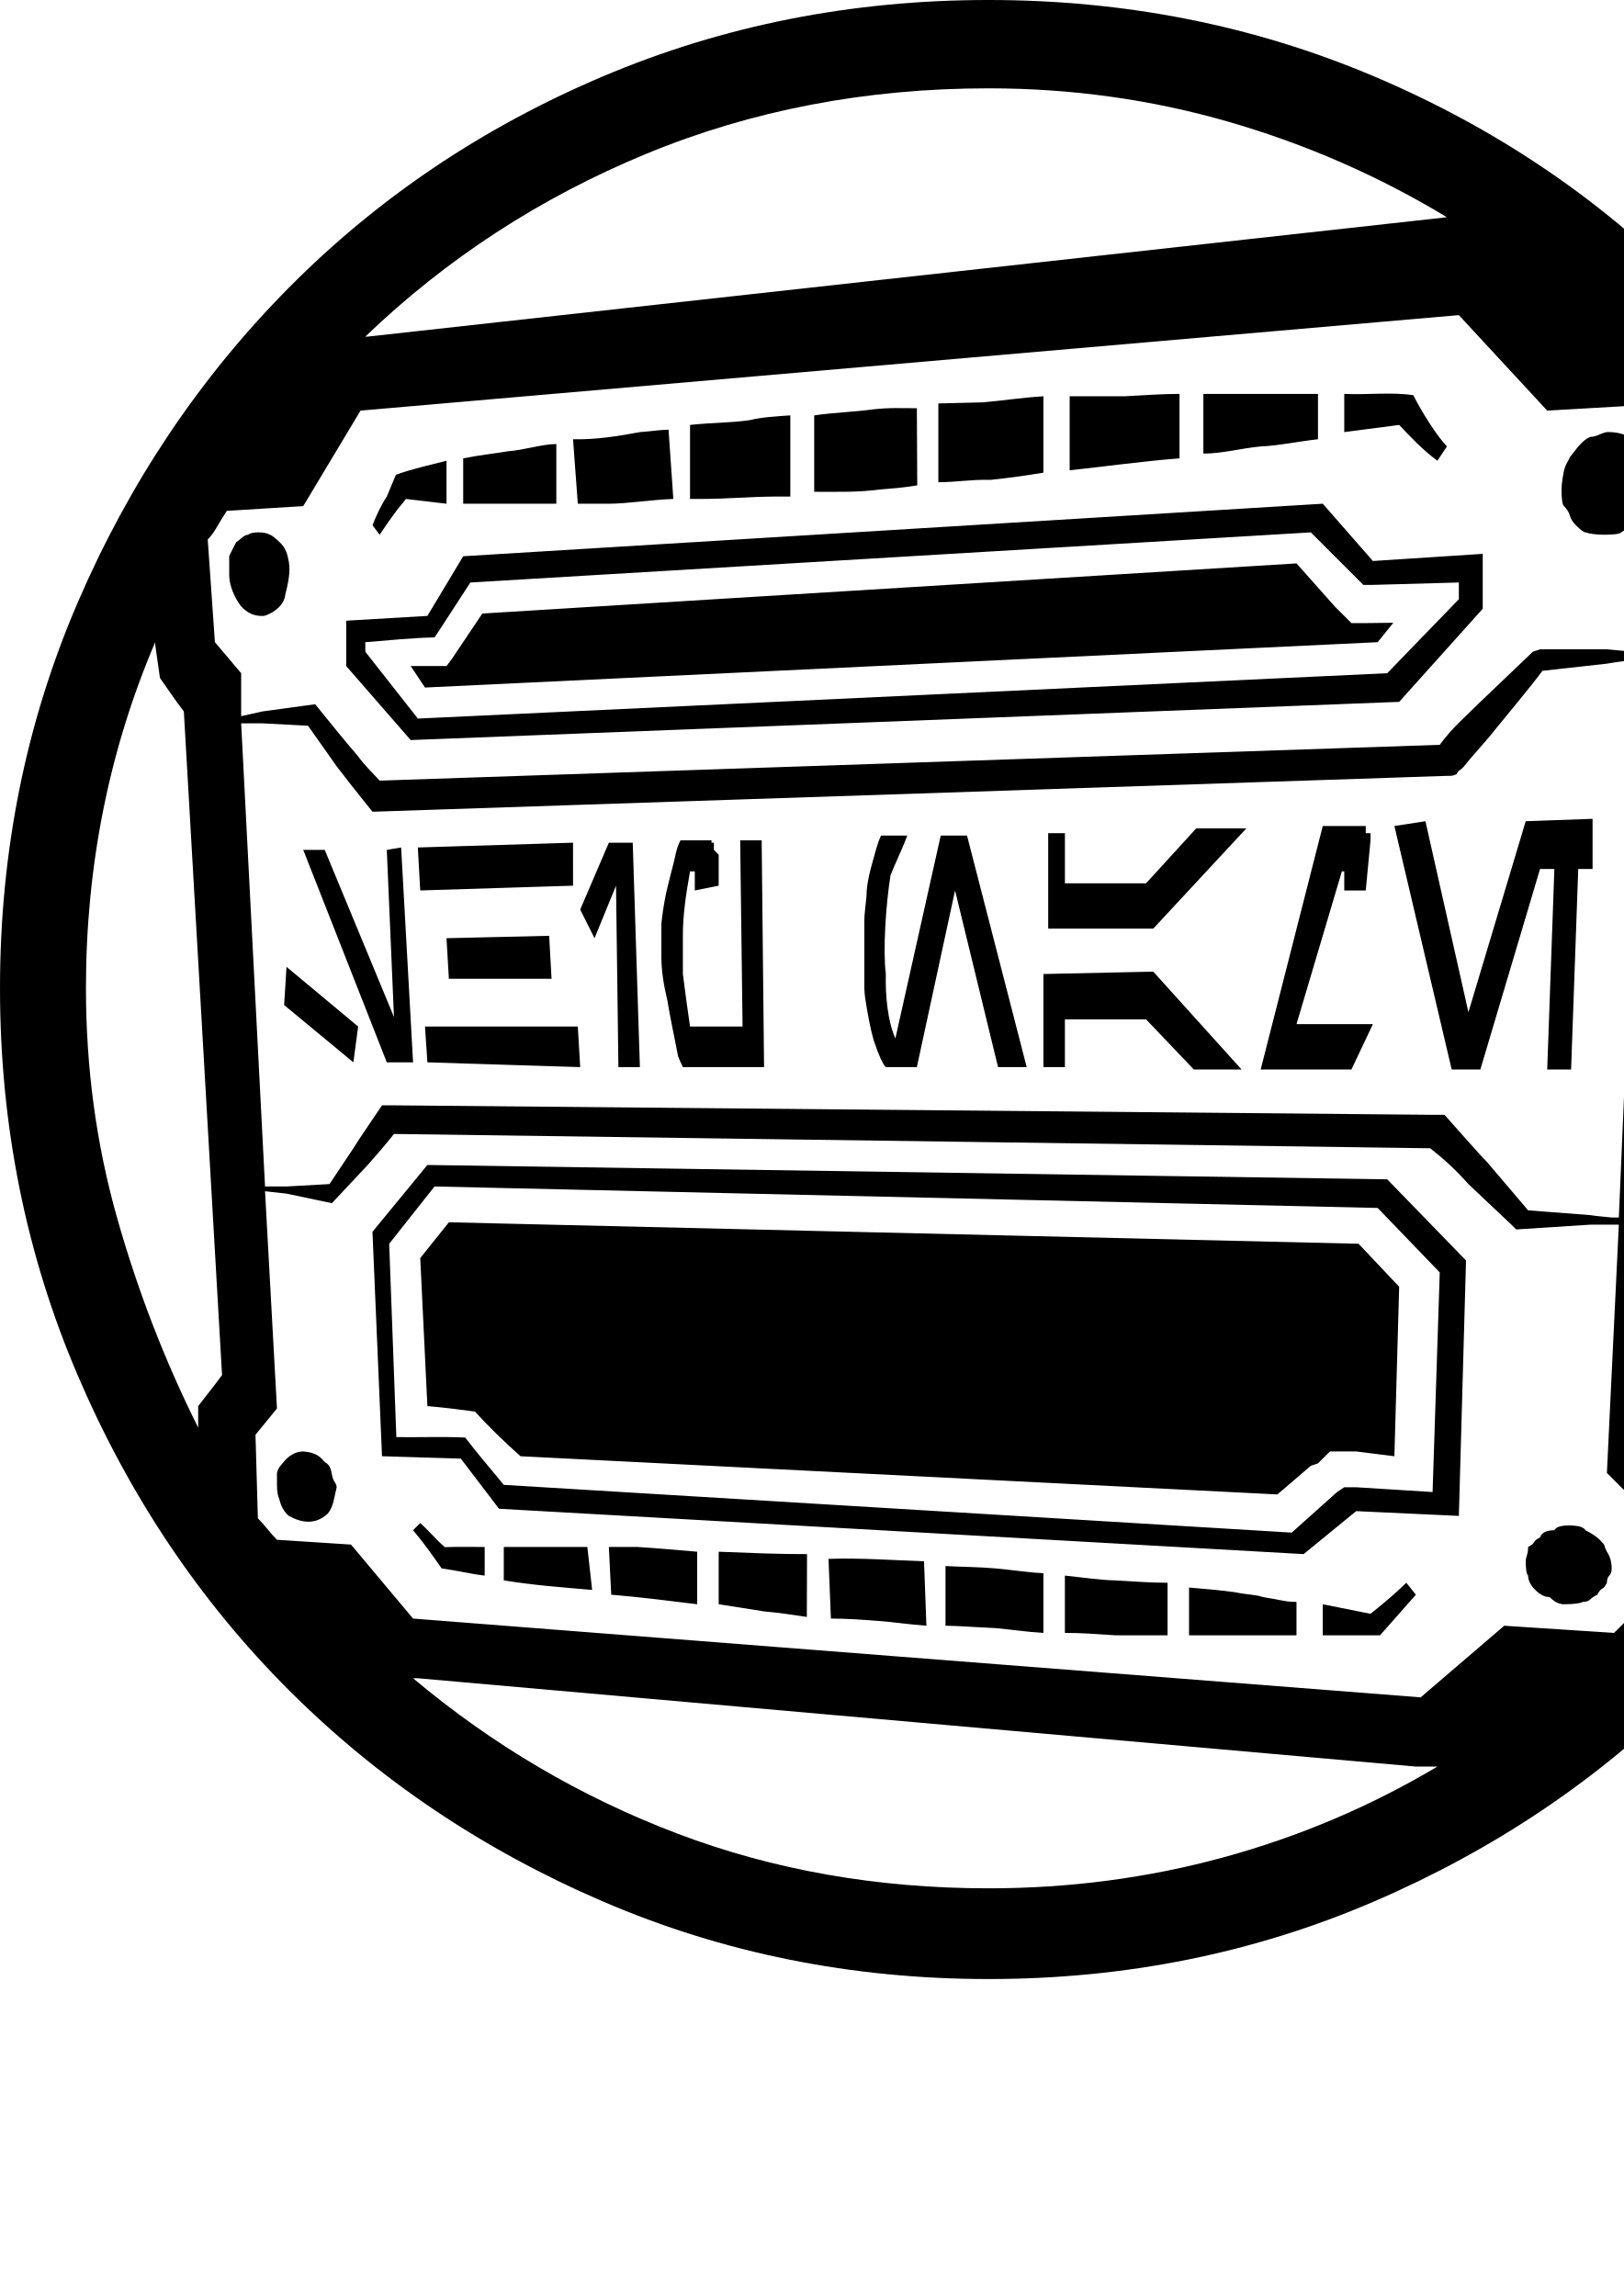
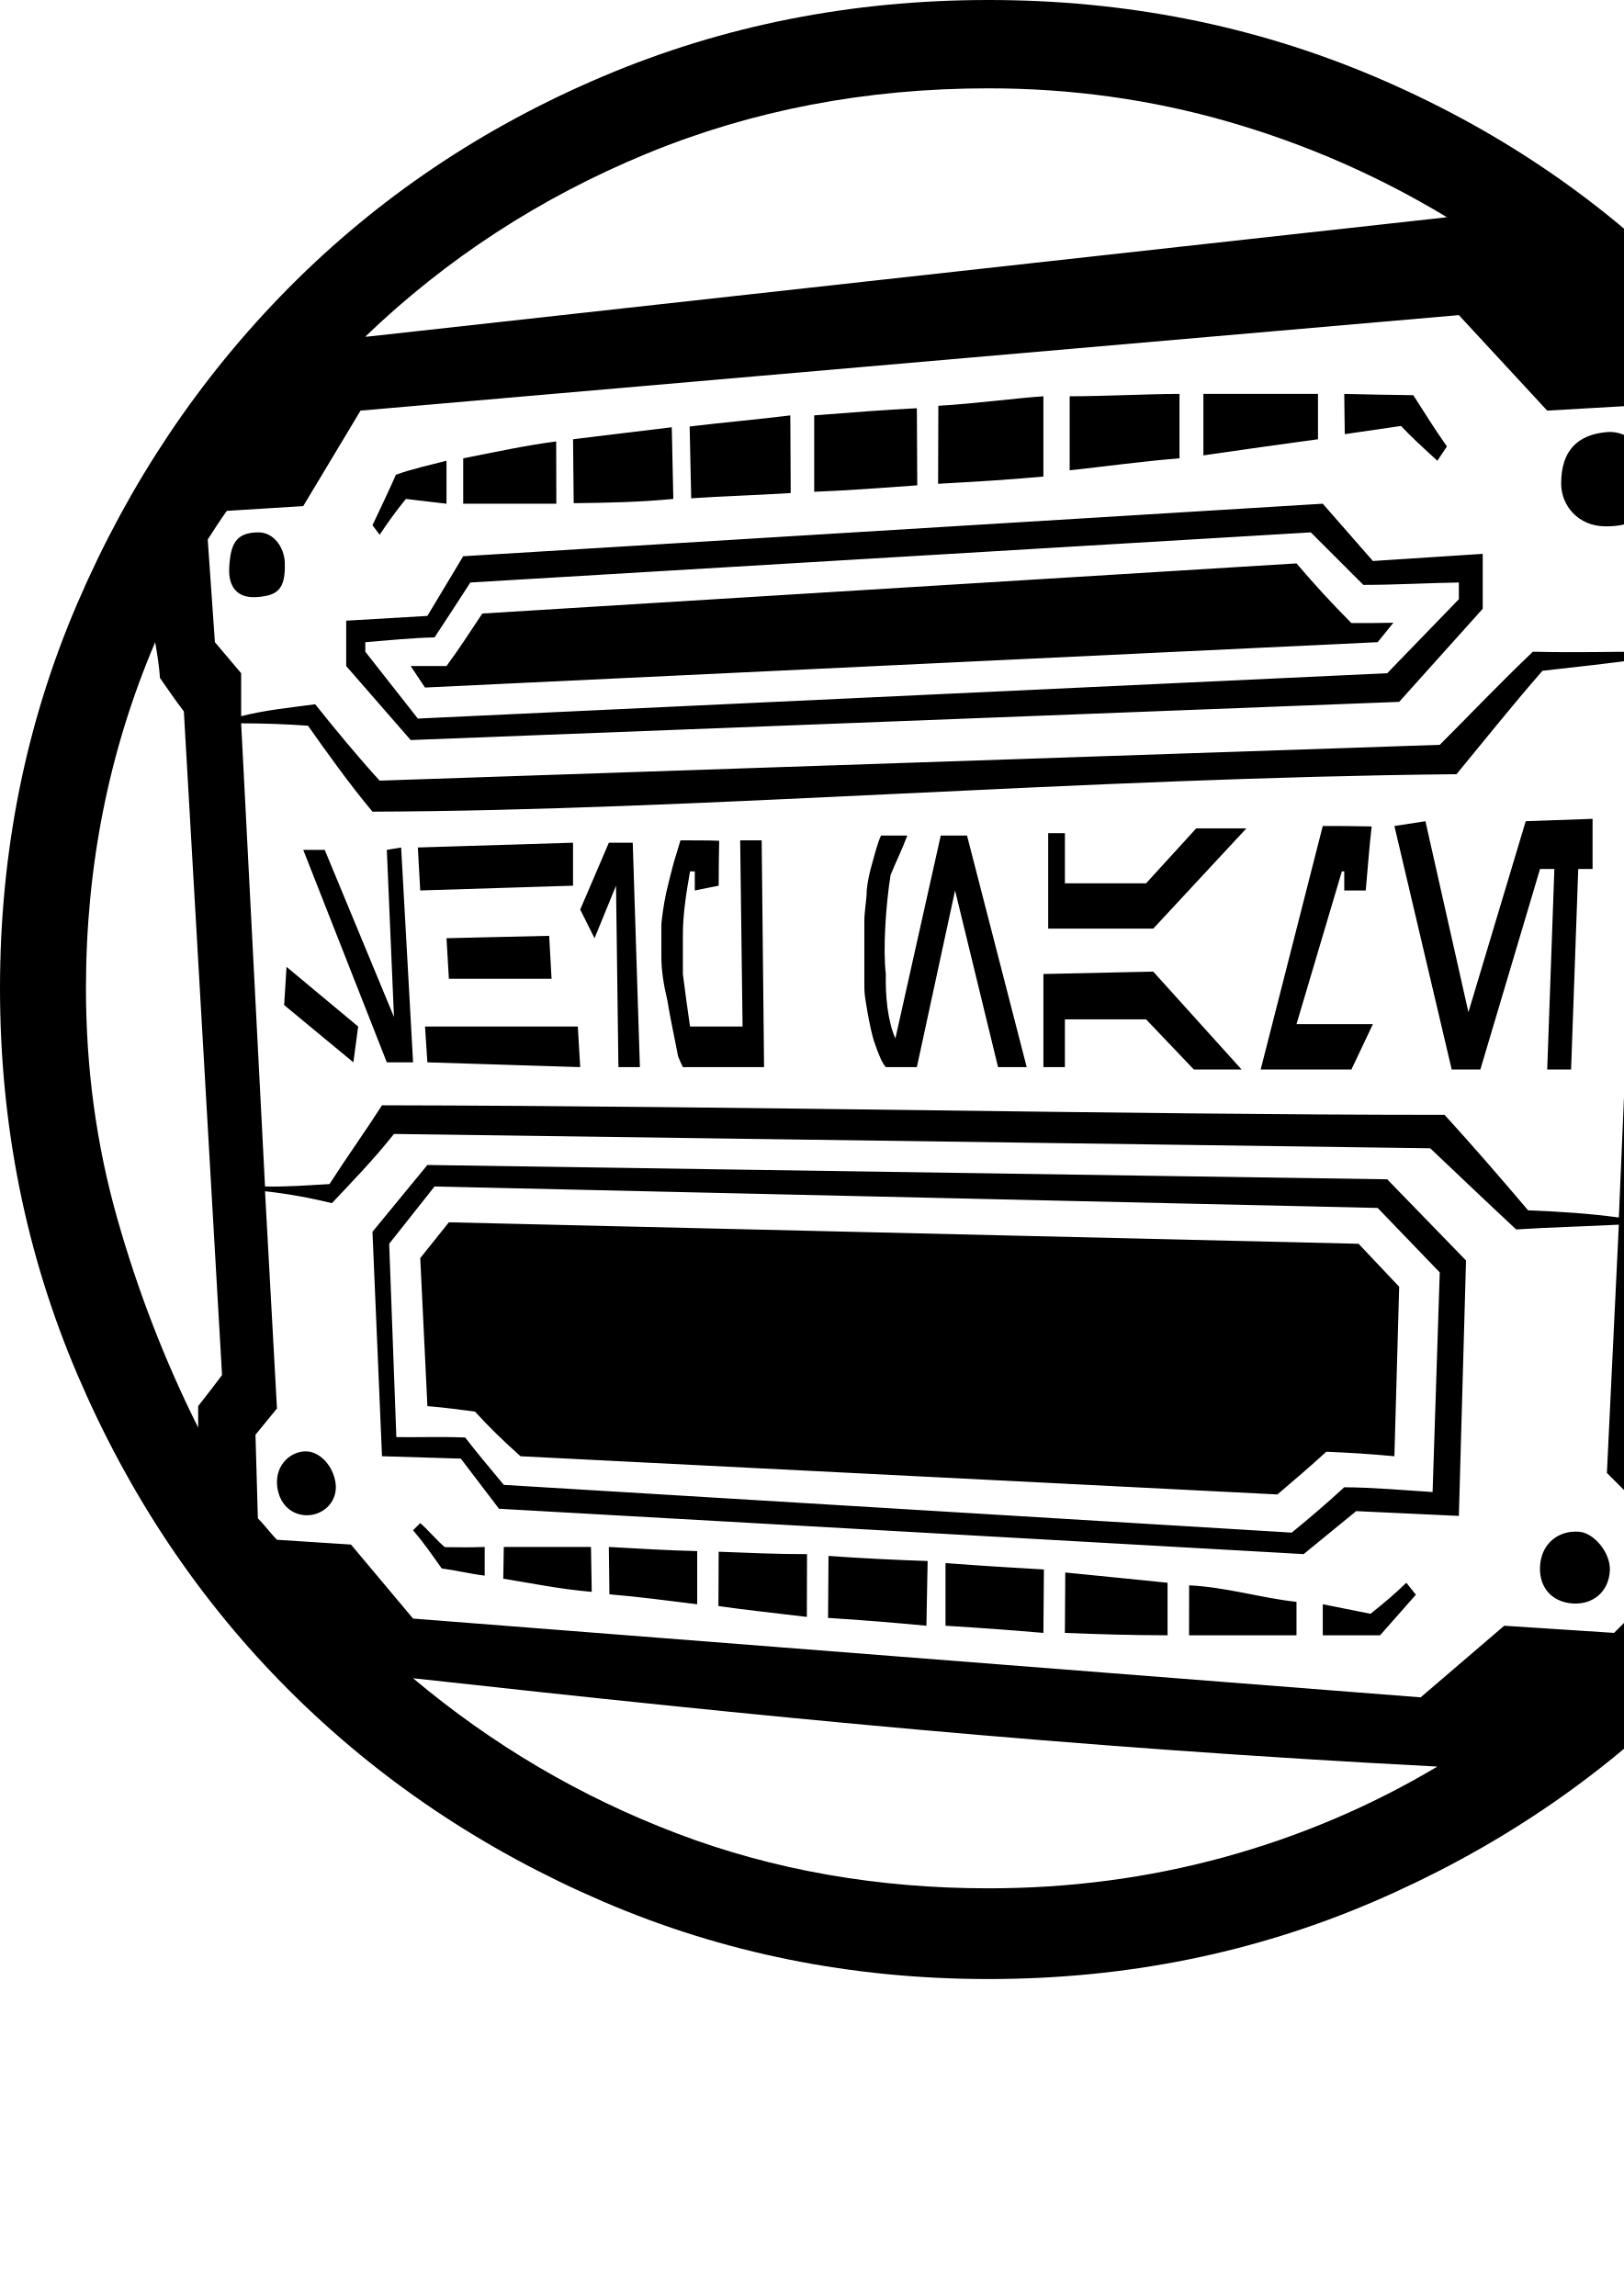
<svg xmlns="http://www.w3.org/2000/svg" width="210mm" height="297mm" viewBox="0 0 210 297" version="1.1" id="svg918">
  <defs id="defs912" />
  <g id="layer1">
-     <path d="m 49.1,69.173 -0.926,-1.235 c 0.516,-1.292 1.103,-2.58 1.853,-3.706 0.417,-0.943 0.863,-2.114 1.176,-2.816 2.12,-0.779 4.359,-1.241 6.544,-1.816 v 5.559 l -5.25,-0.618 c -0.204,0.31 -1.037,1.256 -1.244,1.564 -0.684,0.913 -1.266,1.736 -2.153,3.068 z M 154.712,107.156 h 6.485 l -12.043,12.97 h -13.587 v -12.352 h 2.162 v 6.485 h 10.499 z M 54.967,88.936 53.115,86.157 h 4.632 c 0.564,-0.695 1.056,-1.436 1.542,-2.185 l 3.09,-4.608 105.303,-6.485 4.941,5.559 0.926,0.926 1.235,1.235 c 1.217,0.029 1.763,-0.008 2.712,-0.008 l 2.712,-0.033 -2.028,2.512 z m 4.941,-23.778 v -5.867 c 2.126,-0.423 3.941,-0.612 5.867,-0.926 1.922,-0.129 4.367,-0.926 6.176,-0.926 v 7.72 h -5.559 z m 107.773,67.32 h 9.882 l -2.779,5.867 h -11.735 l 8.029,-31.498 h 5.25 0.309 v 0.309 0.618 h 0.618 v 0.309 0.618 l -0.618,6.485 h -2.779 v -2.47 h -0.309 z M 31.189,78.437 c -0.914,-1.169 -1.534,-2.761 -1.544,-4.014 v -2.47 c 0.374,-0.865 0.62,-1.231 0.926,-1.853 0.597,-0.326 0.943,-0.921 1.544,-0.926 0.206,-0.206 0.618,-0.309 1.235,-0.309 0.812,-0.011 1.133,0.096 1.639,0.331 0.44,0.204 1.141,0.905 1.141,0.905 0.85,0.776 1.077,1.671 1.235,2.625 0.229,1.379 -0.171,2.996 -0.463,4.169 -0.122,1.287 -1.31,2.229 -2.316,2.625 -0.206,0.103 -0.412,0.154 -0.618,0.154 -1.246,0.034 -2.064,-0.486 -2.779,-1.235 z m 166.138,27.793 8.647,-0.309 v 6.485 h -1.853 l -0.926,25.94 h -3.088 l 0.926,-25.94 h -1.853 l -7.72,25.94 h -3.706 l -7.411,-31.498 4.014,-0.618 5.559,24.704 z m -16.367,-51.262 -7.103,0.926 v -4.941 c 2.9,0.138 6.199,-0.258 8.932,0.167 1.03,2.074 3.018,5.237 4.347,6.627 l -1.235,1.853 c -1.863,-1.371 -3.584,-3.197 -4.941,-4.632 z m 22.852,12.97 c -0.412,-0.412 -0.669,-0.823 -0.772,-1.235 -0.103,-0.412 -0.36,-0.823 -0.772,-1.235 -0.206,-0.206 -0.309,-0.926 -0.309,-2.162 0,-0.412 0.051,-0.926 0.154,-1.544 0.103,-0.618 0.161,-0.965 0.343,-1.45 0.156,-0.414 0.48,-0.867 0.583,-1.175 0.793,-0.99 1.583,-2.193 2.625,-2.625 0.831,0.018 1.385,-0.506 2.162,-0.618 0.981,-0.03 2.069,0.156 2.779,0.618 1.447,0.207 1.628,1.303 2.47,2.162 0.206,0.206 0.412,0.515 0.618,0.926 0.412,0.618 0.618,1.441 0.618,2.47 0,0.412 -0.103,0.926 -0.309,1.544 -0.206,0.618 -0.309,1.132 -0.309,1.544 -0.206,0.412 -0.412,0.721 -0.618,0.926 -0.206,0.206 -0.412,0.515 -0.618,0.926 -0.412,0.412 -0.823,0.721 -1.235,0.926 -0.412,0.206 -0.926,0.515 -1.544,0.926 -0.206,0.206 -0.926,0.309 -2.162,0.309 -1.029,0 -1.853,-0.103 -2.47,-0.309 -0.206,0 -0.618,-0.309 -1.235,-0.926 z m -54.659,57.747 11.426,12.661 h -6.176 l -6.176,-6.485 h -10.499 v 6.176 h -2.779 v -12.043 z m 6.485,-67.011 v -7.72 h 7.411 7.411 v 5.867 c -2.422,0.254 -5.189,0.853 -7.411,0.926 -2.763,0.281 -4.992,0.926 -7.411,0.926 z m -50.335,4.941 v -9.882 c 2.708,-0.387 5.026,-0.431 7.566,-0.772 2.189,-0.258 3.736,-0.154 5.713,-0.154 l 0.05,9.974 c -2.065,0.34 -3.118,0.392 -4.682,0.526 -3.011,0.394 -5.553,0.309 -8.647,0.309 z m -30.572,1.544 -0.618,-8.338 c 2.947,0.069 5.977,-0.421 8.647,-0.926 1.637,-0.117 2.627,-0.306 3.706,-0.309 l 0.618,8.955 c -2.857,0.098 -5.956,0.62 -8.338,0.618 z M 89.245,64.54 v -9.573 c 2.638,-0.298 5.17,-0.253 7.72,-0.618 1.538,-0.394 3.666,-0.51 5.25,-0.618 v 10.499 h -1.853 c -3.567,0.024 -6.366,0.309 -9.573,0.309 z m 32.116,-2.162 V 52.188 l 5.763,-0.142 c 3.068,-0.268 4.638,-0.58 7.825,-0.785 v 9.882 c -2.656,0.429 -3.896,0.61 -6.794,0.926 -2.602,-0.059 -4.488,0.309 -6.794,0.309 z m 16.984,-1.544 v -9.573 h 7.103 c 2.911,-0.147 4.814,-0.309 7.103,-0.309 v 8.338 c -4.849,0.373 -9.887,1.092 -14.205,1.544 z M 44.777,86.157 v -5.867 l 10.499,-0.618 4.632,-7.72 111.17,-6.794 6.485,7.411 14.205,-0.926 v 7.103 l -10.808,12.043 -127.846,4.941 z m 2.47,-3.088 v 1.235 l 6.794,8.647 125.375,-5.867 9.264,-9.573 V 75.349 l -11.117,0.309 h -1.235 l -0.926,-0.926 -5.867,-5.867 -108.7,6.485 -4.014,6.176 -0.618,0.926 c -2.989,0.06 -5.974,0.388 -8.955,0.618 z m 57.129,117.964 -0.024,8.125 c -1.814,-0.263 -3.327,-0.514 -5.535,-0.714 -3.003,-0.466 -3.918,-0.643 -5.867,-0.926 v -6.794 c 4.097,0.161 7.759,0.32 11.426,0.309 z m 15.131,0.926 0.309,8.338 c -2.532,-0.191 -4.113,-0.463 -6.176,-0.618 -2.056,-0.154 -4.046,-0.309 -6.176,-0.309 l -0.309,-7.72 c 4.097,-0.155 8.804,0.199 12.352,0.309 z m 31.498,2.779 v 6.794 h -6.794 c -2.456,-0.161 -4.244,-0.309 -6.485,-0.309 v -7.411 c 2.039,0.217 4.852,0.602 6.485,0.618 2.567,0.139 4.466,0.309 6.794,0.309 z m -16.058,-1.235 v 7.72 c -2.505,-0.163 -3.054,-0.31 -6.176,-0.618 -2.533,-0.111 -4.733,-0.29 -6.485,-0.309 v -7.72 c 2.304,0.124 4.257,0.111 6.485,0.309 2.228,0.198 3.951,0.499 6.176,0.618 z m -72.261,-3.397 v 3.706 c -1.86,-0.219 -3.466,-0.643 -5.559,-0.926 -1.259,-1.776 -2.296,-3.296 -3.706,-4.941 l 0.926,-0.926 c 1.121,0.972 2.052,2.156 3.184,3.112 1.716,-0.056 3.436,-0.024 5.154,-0.024 z m 13.279,0 0.618,5.559 c -4.228,-0.367 -7.43,-0.591 -11.426,-1.235 v -4.323 h 7.72 z m 14.205,0.618 v 6.794 c -3.913,-0.469 -6.999,-0.89 -11.117,-1.235 l -0.309,-6.176 h 3.706 c 3.298,0.212 4.446,0.35 7.72,0.618 z m 77.51,6.485 v 4.323 h -6.485 -7.411 v -6.176 c 2.219,0.186 4.067,0.343 6.022,0.618 1.338,0.301 2.458,0.262 3.551,0.618 2.813,0.454 2.848,0.618 4.323,0.618 z m 11.735,-54.659 10.191,10.499 -0.926,33.042 -13.279,-0.618 -6.794,5.559 -104.068,-5.867 -4.941,-6.485 -10.191,-0.309 -1.235,-29.028 7.103,-8.647 z m 6.794,12.043 -8.029,-8.338 -121.978,-2.779 -5.867,7.411 0.926,25.013 c 2.969,0.037 5.94,-0.076 8.906,0.051 1.601,2.09 3.316,4.093 4.99,6.125 l 101.906,6.176 5.867,-5.25 0.926,-0.618 h 1.544 l 9.882,0.618 z M 42.009,189.144 c 1.071,0.523 0.722,1.697 1.223,2.47 0.206,0.309 0.309,0.566 0.309,0.772 -0.321,1.256 -0.385,2.504 -1.151,3.41 -1.609,1.473 -3.336,1.221 -5.025,0.295 -0.658,-0.499 -1.068,-1.395 -1.235,-2.162 -0.206,-0.412 -0.309,-1.029 -0.309,-1.853 v -1.544 c 0.206,-0.823 0.593,-1.042 0.832,-1.377 0.679,-0.857 1.553,-1.392 2.565,-1.402 1.704,0.129 2.255,0.736 2.791,1.39 z m 139.877,15.594 1.235,1.544 c -1.517,1.71 -3.254,3.671 -4.632,5.25 h -7.411 v -4.014 l 6.176,1.235 c 1.982,-1.582 3.153,-2.589 4.632,-4.014 z m -6.176,-43.85 5.25,5.559 -0.618,21.925 -4.941,-0.618 h -1.544 -1.853 l -1.544,1.544 -0.926,0.309 -4.323,3.706 -97.891,-4.941 c -2.037,-1.795 -4.217,-3.929 -5.891,-5.775 -2.057,-0.27 -3.954,-0.527 -6.152,-0.71 l -0.926,-19.146 3.706,-4.632 z m -101.597,-46.321 -19.764,0.618 -0.309,-5.559 20.072,-0.618 z m 0.618,18.22 0.309,5.25 -19.764,-0.618 -0.309,-4.632 z m 7.103,-23.778 0.926,29.028 h -2.779 l -0.309,-23.469 -2.779,6.794 -1.853,-3.706 3.706,-8.647 z m 125.066,90.171 c 0.412,0.412 0.618,0.669 0.618,0.772 0,0.103 0.103,0.36 0.309,0.772 0.412,0.618 0.618,1.338 0.618,2.162 0,0.412 -0.103,0.721 -0.309,0.926 -0.206,0.206 -0.309,0.515 -0.309,0.926 -0.206,0.412 -0.412,0.669 -0.618,0.772 -0.206,0.103 -0.412,0.36 -0.618,0.772 -0.412,0.206 -0.721,0.412 -0.926,0.618 -0.206,0.206 -0.515,0.309 -0.926,0.309 -0.412,0.206 -1.235,0.309 -2.47,0.309 -0.618,0 -1.235,-0.309 -1.853,-0.926 -0.618,0 -1.235,-0.309 -1.853,-0.926 -0.618,-0.618 -0.926,-1.235 -0.926,-1.853 -0.206,-0.206 -0.309,-0.823 -0.309,-1.853 0,-0.206 0.051,-0.463 0.154,-0.772 0.103,-0.309 0.154,-0.669 0.154,-1.081 0.412,-0.206 0.669,-0.412 0.772,-0.618 0.103,-0.206 0.36,-0.412 0.772,-0.618 0.206,-0.618 0.823,-0.926 1.853,-0.926 0.206,-0.412 0.823,-0.618 1.853,-0.618 1.235,0 1.956,0.206 2.162,0.618 0.823,0.412 1.441,0.823 1.853,1.235 z m -149.153,-77.819 13.279,-0.309 0.309,5.559 H 58.055 Z m -5.867,-11.735 1.544,27.793 h -3.397 l -10.808,-27.484 h 2.779 l 8.955,21.616 -0.926,-21.616 z m 46.63,-0.926 0.309,29.337 H 88.318 c -0.206,-0.412 -0.412,-0.875 -0.618,-1.39 -0.449,-2.393 -1.017,-4.917 -1.39,-7.257 -0.507,-2.096 -0.761,-3.883 -0.772,-5.559 v -4.323 c 0.128,-1.174 0.233,-2.112 0.618,-4.014 0.317,-1.297 0.589,-2.478 0.926,-3.706 0.285,-1.036 0.309,-1.853 0.926,-3.088 h 4.014 v 0.309 h 0.309 v 0.618 0.309 l 0.618,0.618 v 4.014 l -3.088,0.618 v -2.47 H 89.245 c -0.506,2.871 -0.938,5.644 -0.926,8.338 v 2.779 2.162 c 0.33,2.533 0.565,4.383 0.926,6.794 h 6.794 l -0.309,-24.087 z m 26.557,-0.618 7.72,29.954 h -3.706 l -5.559,-22.852 -4.941,22.852 h -4.014 c -0.412,-0.412 -0.926,-1.544 -1.544,-3.397 -0.507,-1.724 -0.826,-3.648 -1.081,-5.25 -0.103,-0.618 -0.154,-1.235 -0.154,-1.853 v -4.323 -4.014 c 4.2e-4,-1.372 0.306,-2.82 0.309,-4.014 0.158,-1.857 0.78,-3.737 1.235,-5.404 0.206,-0.721 0.412,-1.287 0.618,-1.698 h 3.397 c -0.733,1.929 -1.517,3.493 -2.162,5.095 -0.63,3.897 -1.003,9.7 -0.618,12.815 -0.074,2.804 0.241,6.098 1.235,8.338 l 5.867,-26.248 z m -88.01,16.984 9.264,7.72 -0.618,4.632 -8.955,-7.411 z M 127.846,0 c 17.705,0 34.329,3.294 49.872,9.882 15.543,6.588 29.079,15.698 40.608,27.329 11.529,11.632 20.69,25.219 27.484,40.762 C 252.603,93.517 256,110.141 256,127.846 c 0,17.705 -3.397,34.38 -10.191,50.027 -6.794,15.646 -15.955,29.234 -27.484,40.762 -11.529,11.529 -25.065,20.639 -40.608,27.329 C 162.174,252.655 145.55,256 127.846,256 110.141,256 93.517,252.655 77.973,245.964 62.43,239.273 48.894,230.163 37.365,218.635 25.837,207.106 16.727,193.518 10.036,177.872 3.345,162.226 0,145.55 0,127.846 0,110.141 3.345,93.517 10.036,77.973 16.727,62.43 25.837,48.843 37.365,37.211 48.894,25.579 62.43,16.47 77.973,9.882 93.517,3.294 110.141,0 127.846,0 Z m 0,11.426 c -15.852,0 -30.623,2.831 -44.314,8.492 -13.69,5.661 -25.785,13.536 -36.285,23.624 h 0.309 L 187.136,28.101 c -8.852,-5.353 -18.271,-9.47 -28.256,-12.352 -9.985,-2.882 -20.33,-4.323 -31.035,-4.323 z M 29.337,66.084 c -0.412,0.618 -0.823,1.287 -1.235,2.007 -0.412,0.721 -0.823,1.287 -1.235,1.698 l 0.926,13.279 3.397,4.014 v 5.559 l 2.779,-0.618 6.794,-0.926 c 1.364,1.698 3.984,4.934 5.45,6.61 0.991,1.36 1.895,2.182 2.888,3.272 L 186.21,96.347 c 1.536,-2.147 3.506,-3.814 5.25,-5.559 l 6.794,-6.485 0.926,-0.309 h 8.647 c 1.698,0.165 3.029,0.309 4.632,0.309 l 0.309,-5.867 5.25,-5.867 0.309,-16.984 c -0.206,-1.029 -0.926,-2.162 -2.162,-3.397 L 200.106,53.115 188.68,40.762 46.63,53.115 39.218,65.467 Z m 178.49,19.764 -8.338,0.926 c -1.255,1.723 -5.066,6.321 -6.056,7.531 -1.226,1.573 -3.094,3.553 -3.825,4.512 -0.732,0.959 -0.875,0.654 -1.234,1.33 -0.516,0.244 -0.684,0.214 -1.237,0.214 l -138.654,4.632 h -0.309 c -0.906,-1.085 -1.711,-2.159 -2.47,-3.088 -0.865,-1.061 -1.319,-1.724 -2.162,-2.779 L 39.836,93.877 33.969,93.568 h -2.779 l 3.088,59.908 h 2.779 l 5.559,-0.309 3.088,-4.632 c 0.638,-1.077 3.288,-4.897 3.706,-5.559 h 0.926 l 135.566,1.235 h 0.926 c 1.171,1.297 4.423,5.038 5.559,6.176 l 5.25,6.176 8.029,0.618 c 1.276,0.193 1.634,0.175 2.779,0.309 h 0.926 l 3.088,-72.261 c -1.537,0.165 -3.333,0.392 -4.632,0.618 z M 11.117,127.846 c 0,10.294 1.338,20.175 4.014,29.645 2.676,9.47 6.176,18.528 10.499,27.175 v -2.779 l 2.162,-2.779 0.926,-1.235 -4.941,-85.848 -0.926,-1.235 -2.162,-3.088 -0.618,-4.323 v -0.309 c -5.97,13.999 -8.955,28.925 -8.955,44.777 z M 127.846,244.265 c 10.499,0 20.639,-1.338 30.417,-4.014 9.779,-2.676 18.992,-6.588 27.638,-11.735 h -2.779 L 54.041,217.09 h -0.618 c 10.294,8.647 21.668,15.337 34.123,20.072 12.455,4.735 25.888,7.103 40.299,7.103 z m 84.613,-36.748 0.309,-12.043 -4.941,-4.941 1.544,-32.116 h -0.926 -2.779 l -9.573,0.618 -0.618,-0.618 -5.559,-5.25 c -1.673,-1.887 -3.301,-3.349 -4.941,-4.632 L 50.953,146.683 c -1.238,1.554 -2.119,2.573 -3.397,4.014 -1.557,1.65 -2.992,3.202 -4.632,4.941 l -5.867,-1.235 -2.779,-0.309 1.544,28.101 -2.779,3.397 0.309,10.808 c 0.412,0.412 0.823,0.875 1.235,1.39 0.412,0.515 0.823,0.978 1.235,1.39 l 9.573,0.618 8.029,9.573 130.316,10.191 10.808,-9.264 14.205,0.926 z m 11.426,-16.058 v 1.853 c 6.382,-9.264 11.323,-19.403 14.823,-30.417 3.5,-11.014 5.25,-22.697 5.25,-35.049 0,-10.088 -1.184,-19.815 -3.551,-29.182 -2.368,-9.367 -5.919,-18.271 -10.654,-26.712 l -0.309,4.941 -3.397,3.706 -1.853,1.853 -4.941,104.994 1.544,1.235 z" id="path46" style="display:inline;stroke-width:0.309" />
+     <path d="m 49.1,69.173 -0.926,-1.235 c 1.09,-2.298 2.01,-4.214 3.029,-6.522 2.12,-0.779 4.359,-1.241 6.544,-1.816 v 5.559 l -5.25,-0.618 c -1.259,1.514 -2.527,3.329 -3.397,4.632 z M 154.712,107.156 h 6.485 l -12.043,12.97 h -13.587 v -12.352 h 2.162 v 6.485 h 10.499 z M 54.967,88.936 53.115,86.157 h 4.632 c 1.628,-2.198 3.048,-4.431 4.632,-6.794 L 167.682,72.878 c 2.271,2.669 4.627,5.245 7.103,7.72 1.942,0.016 3.412,-0.017 5.425,-0.042 l -2.028,2.512 z m 4.941,-23.778 v -5.867 c 4.099,-0.811 8.278,-1.711 12.027,-2.187 l 0.017,8.054 z m 107.773,67.32 h 9.882 l -2.779,5.867 h -11.735 l 8.029,-31.498 c 2.437,-0.015 4.569,0.033 6.327,0.058 -0.33,2.743 -0.506,5.52 -0.768,8.28 h -2.779 v -2.47 h -0.309 z M 29.645,73.42 c 0.175,-3.161 0.915,-4.503 3.706,-4.556 2.118,-0.041 3.408,2.038 3.48,3.86 0.145,3.668 -1.092,4.319 -3.597,4.509 -2.685,0.204 -3.717,-1.482 -3.588,-3.813 z m 167.682,32.809 8.647,-0.309 v 6.485 h -1.853 l -0.926,25.94 h -3.088 l 0.926,-25.94 h -1.853 l -7.72,25.94 h -3.706 l -7.411,-31.498 4.014,-0.618 5.559,24.704 z m -16.133,-51.128 -7.27,1.06 -0.067,-5.208 c 3.561,0.09 5.632,0.12 8.932,0.167 1.314,2.074 2.923,4.623 4.347,6.627 l -1.235,1.853 c -1.863,-1.702 -3.35,-3.064 -4.707,-4.498 z m 20.718,7.495 c -0.021,-4.267 2.085,-6.375 5.915,-6.703 3.507,-0.3 6.735,3.694 6.201,6.932 -0.656,3.981 -2.735,5.291 -6.416,5.26 -3.541,-0.03 -5.686,-2.712 -5.7,-5.489 z m -52.759,63.087 11.426,12.661 h -6.176 l -6.176,-6.485 h -10.499 v 6.176 h -2.779 v -12.043 z m 6.485,-66.777 v -7.954 h 14.823 v 5.867 c -4.886,0.667 -10.178,1.409 -14.823,2.087 z m -50.335,4.707 v -9.882 c 4.915,-0.386 9.093,-0.716 13.279,-0.926 l 0.05,9.974 c -4.548,0.334 -9.181,0.682 -13.329,0.834 z m -31.106,1.477 -0.083,-8.271 c 5.26,-0.631 8.771,-1.066 12.77,-1.553 l 0.2,9.273 c -4.328,0.417 -8.516,0.501 -12.887,0.551 z M 89.395,64.457 89.195,55.168 c 4.704,-0.564 8.604,-0.887 13.02,-1.436 l 0.05,10.048 c -4.398,0.268 -8.924,0.417 -12.87,0.676 z m 31.932,-1.878 0.033,-10.09 c 4.659,-0.263 9.952,-0.985 13.587,-1.227 v 10.383 c -4.86,0.446 -9,0.675 -13.621,0.935 z m 17.018,-1.744 v -9.573 c 4.917,-0.017 10.025,-0.298 14.205,-0.309 v 8.338 c -4.849,0.373 -9.887,1.092 -14.205,1.544 z M 44.777,86.157 v -5.867 l 10.499,-0.618 4.632,-7.72 111.17,-6.794 6.485,7.411 14.205,-0.926 v 7.103 l -10.808,12.043 -127.846,4.941 z m 2.47,-3.088 v 1.235 l 6.794,8.647 125.375,-5.867 9.264,-9.573 V 75.349 c -4.118,0.068 -8.234,0.309 -12.352,0.309 -2.265,-2.265 -4.529,-4.529 -6.794,-6.794 L 60.835,75.349 c -1.549,2.365 -3.064,4.751 -4.632,7.103 -2.989,0.06 -5.974,0.388 -8.955,0.618 z m 57.129,117.964 -0.024,8.125 c -3.963,-0.492 -7.948,-0.896 -11.436,-1.406 l 0.033,-7.028 c 4.097,0.161 7.759,0.32 11.426,0.309 z m 15.599,0.893 -0.159,8.371 c -4.284,-0.403 -8.328,-0.739 -12.72,-1.01 l 0.059,-8.021 c 4.046,0.296 9.272,0.55 12.82,0.66 z m 31.03,2.813 v 6.794 c -4.404,-0.006 -9.036,-0.134 -13.279,-0.309 l 0.05,-7.812 c 4.499,0.459 9.119,0.892 13.229,1.327 z m -15.991,-1.72 -0.067,8.205 c -4.651,-0.394 -7.594,-0.611 -12.661,-0.926 v -8.104 c 4.791,0.359 8.778,0.603 12.728,0.826 z m -72.327,-2.912 v 3.706 c -1.86,-0.219 -3.466,-0.643 -5.559,-0.926 -1.259,-1.776 -2.296,-3.296 -3.706,-4.941 l 0.926,-0.926 c 1.121,0.972 2.052,2.156 3.184,3.112 1.984,0.027 3.289,0.04 5.154,-0.024 z m 13.746,0 0.1,5.809 c -4.228,-0.367 -7.447,-1.059 -11.443,-1.703 l 0.067,-4.106 z m 13.737,0.534 v 6.877 c -3.913,-0.469 -7.233,-0.94 -11.351,-1.285 l -0.075,-6.126 c 3.841,0.21 7.782,0.46 11.426,0.534 z m 77.51,6.568 v 4.323 h -13.896 l 0.012,-6.46 c 4.752,0.221 9.42,1.66 13.884,2.136 z m 11.735,-54.659 10.191,10.499 -0.926,33.042 -13.279,-0.618 -6.794,5.559 -104.068,-5.867 -4.941,-6.485 -10.191,-0.309 -1.235,-29.028 7.103,-8.647 z m 6.794,12.043 -8.029,-8.338 -121.978,-2.779 -5.867,7.411 0.926,25.013 c 2.969,0.037 5.94,-0.076 8.906,0.051 1.601,2.09 3.316,4.093 4.99,6.125 l 101.906,6.176 c 2.316,-1.89 4.635,-3.871 6.794,-5.867 3.813,0.024 7.621,0.38 11.426,0.618 z M 43.4,191.843 c 0.308,2.259 -1.362,3.945 -3.301,4.143 -1.939,0.198 -3.859,-1.018 -4.229,-3.567 -0.37,-2.549 1.309,-4.442 3.348,-4.664 2.039,-0.222 3.873,1.83 4.182,4.089 z m 138.487,12.896 1.235,1.544 c -1.517,1.71 -3.254,3.671 -4.632,5.25 h -7.411 v -4.014 l 6.176,1.235 c 1.982,-1.582 3.153,-2.589 4.632,-4.014 z m -6.176,-43.85 5.25,5.559 -0.618,21.925 c -3.196,-0.302 -5.877,-0.46 -8.805,-0.584 -2.06,1.898 -4.2,3.703 -6.326,5.525 l -97.891,-4.941 c -2.037,-1.795 -4.217,-3.929 -5.891,-5.775 -2.057,-0.27 -3.954,-0.527 -6.152,-0.71 l -0.926,-19.146 3.706,-4.632 z m -101.597,-46.321 -19.764,0.618 -0.309,-5.559 20.072,-0.618 z m 0.618,18.22 0.309,5.25 -19.764,-0.618 -0.309,-4.632 z m 7.103,-23.778 0.926,29.028 h -2.779 l -0.309,-23.469 -2.779,6.794 -1.853,-3.706 3.706,-8.647 z m 126.374,94.137 c -0.136,2.79 -2.203,4.401 -4.711,4.278 -2.91,-0.143 -4.658,-2.3 -4.278,-5.262 0.335,-2.609 2.404,-4.21 4.978,-4.028 1.994,0.141 4.121,2.761 4.011,5.012 z m -150.461,-81.785 13.279,-0.309 0.309,5.559 H 58.055 Z m -5.867,-11.735 1.544,27.793 h -3.397 l -10.808,-27.484 h 2.779 l 8.955,21.616 -0.926,-21.616 z m 46.63,-0.926 0.309,29.337 H 88.318 c -0.206,-0.412 -0.412,-0.875 -0.618,-1.39 -0.449,-2.393 -1.017,-4.917 -1.39,-7.257 -0.507,-2.096 -0.761,-3.883 -0.772,-5.559 v -4.323 c 0.128,-1.174 0.233,-2.112 0.618,-4.014 0.317,-1.297 0.589,-2.478 0.926,-3.706 0.285,-1.036 0.569,-1.817 0.926,-3.088 2.107,0.022 3.374,-0.016 5.008,0.061 -0.037,1.595 -0.067,3.496 -0.067,5.807 l -3.088,0.618 v -2.47 H 89.245 c -0.506,2.871 -0.938,5.644 -0.926,8.338 v 2.779 2.162 c 0.33,2.533 0.565,4.383 0.926,6.794 h 6.794 l -0.309,-24.087 z m 26.557,-0.618 7.72,29.954 h -3.706 l -5.559,-22.852 -4.941,22.852 h -4.014 c -0.412,-0.412 -0.926,-1.544 -1.544,-3.397 -0.507,-1.724 -0.826,-3.648 -1.081,-5.25 -0.103,-0.618 -0.154,-1.235 -0.154,-1.853 v -4.323 -4.014 c 4.2e-4,-1.372 0.306,-2.82 0.309,-4.014 0.158,-1.857 0.78,-3.737 1.235,-5.404 0.206,-0.721 0.412,-1.287 0.618,-1.698 h 3.397 c -0.733,1.929 -1.517,3.493 -2.162,5.095 -0.63,3.897 -1.003,9.7 -0.618,12.815 -0.074,2.804 0.241,6.098 1.235,8.338 l 5.867,-26.248 z m -88.01,16.984 9.264,7.72 -0.618,4.632 -8.955,-7.411 z M 127.846,0 c 17.705,0 34.329,3.294 49.872,9.882 15.543,6.588 29.079,15.698 40.608,27.329 11.529,11.632 20.69,25.219 27.484,40.762 C 252.603,93.517 256,110.141 256,127.846 c 0,17.705 -3.397,34.38 -10.191,50.027 -6.794,15.646 -15.955,29.234 -27.484,40.762 -11.529,11.529 -25.065,20.639 -40.608,27.329 C 162.174,252.655 145.55,256 127.846,256 110.141,256 93.517,252.655 77.973,245.964 62.43,239.273 48.894,230.163 37.365,218.635 25.837,207.106 16.727,193.518 10.036,177.872 3.345,162.226 0,145.55 0,127.846 0,110.141 3.345,93.517 10.036,77.973 16.727,62.43 25.837,48.843 37.365,37.211 48.894,25.579 62.43,16.47 77.973,9.882 93.517,3.294 110.141,0 127.846,0 Z m 0,11.426 c -15.852,0 -30.623,2.831 -44.314,8.492 -13.69,5.661 -25.785,13.536 -36.285,23.624 h 0.309 L 187.136,28.101 c -8.852,-5.353 -18.271,-9.47 -28.256,-12.352 -9.985,-2.882 -20.33,-4.323 -31.035,-4.323 z M 29.337,66.084 c -0.901,1.251 -1.587,2.339 -2.47,3.706 l 0.926,13.279 3.397,4.014 v 5.559 c 3.139,-0.8 6.37,-1.107 9.573,-1.544 2.635,3.31 5.713,7.017 8.338,9.882 L 186.21,96.347 c 4.172,-4.175 7.706,-7.904 12.043,-12.043 6.187,0.139 9.692,-0.015 14.205,0 l 0.309,-5.867 5.25,-5.867 0.356,-17.551 c 0,0 -0.974,-1.595 -2.209,-2.83 L 200.106,53.115 188.68,40.762 46.63,53.115 39.218,65.467 Z M 199.489,86.774 c -3.95,4.526 -7.631,9.15 -11.115,13.373 -48.47,0.468 -98.402,4.711 -140.2,4.846 -3.013,-3.607 -5.988,-7.784 -8.338,-11.117 -2.881,-0.208 -5.76,-0.309 -8.647,-0.309 l 3.088,59.908 c 2.784,0.069 5.56,-0.154 8.338,-0.309 2.203,-3.436 4.59,-6.756 6.794,-10.191 47.934,0.095 96.282,1.235 137.419,1.235 3.696,4.041 7.262,8.18 10.808,12.352 4.331,0.175 7.819,0.407 11.735,0.926 l 3.088,-72.261 c -4.326,0.58 -8.559,1.054 -12.97,1.544 z M 11.117,127.846 c 0,10.294 1.338,20.175 4.014,29.645 2.676,9.47 6.176,18.528 10.499,27.175 v -2.779 c 1.044,-1.327 2.075,-2.664 3.088,-4.014 L 23.778,92.024 c -1.08,-1.404 -2.072,-2.872 -3.088,-4.323 -0.107,-1.547 -0.317,-2.845 -0.618,-4.632 -5.97,13.999 -8.955,28.925 -8.955,44.777 z M 127.846,244.265 c 10.499,0 20.639,-1.338 30.417,-4.014 9.779,-2.676 18.992,-6.588 27.638,-11.735 -47.557,-2.473 -87.655,-6.481 -132.478,-11.426 10.294,8.647 21.668,15.337 34.123,20.072 12.455,4.735 25.888,7.103 40.299,7.103 z m 84.613,-36.748 0.309,-12.043 -4.941,-4.941 1.544,-32.116 c -4.53,0.238 -8.856,0.332 -13.279,0.618 -4.057,-3.778 -7.476,-7.063 -11.117,-10.499 L 50.953,146.683 c -2.57,3.245 -5.418,6.185 -8.029,8.955 -2.859,-0.706 -5.727,-1.22 -8.647,-1.544 l 1.544,28.101 -2.779,3.397 0.309,10.808 c 0.907,0.911 1.613,1.918 2.47,2.779 l 9.573,0.618 8.029,9.573 130.316,10.191 10.808,-9.264 14.205,0.926 z m 11.426,-16.058 v 1.853 c 6.382,-9.264 11.323,-19.403 14.823,-30.417 3.5,-11.014 5.25,-22.697 5.25,-35.049 0,-10.088 -1.184,-19.815 -3.551,-29.182 -2.368,-9.367 -5.919,-18.271 -10.654,-26.712 l -0.309,4.941 c -1.689,1.913 -3.446,3.755 -5.25,5.559 l -4.941,104.994 c 1.629,1.238 3.113,2.647 4.632,4.014 z" id="path46" style="display:inline;stroke-width:0.309" />
  </g>
</svg>
